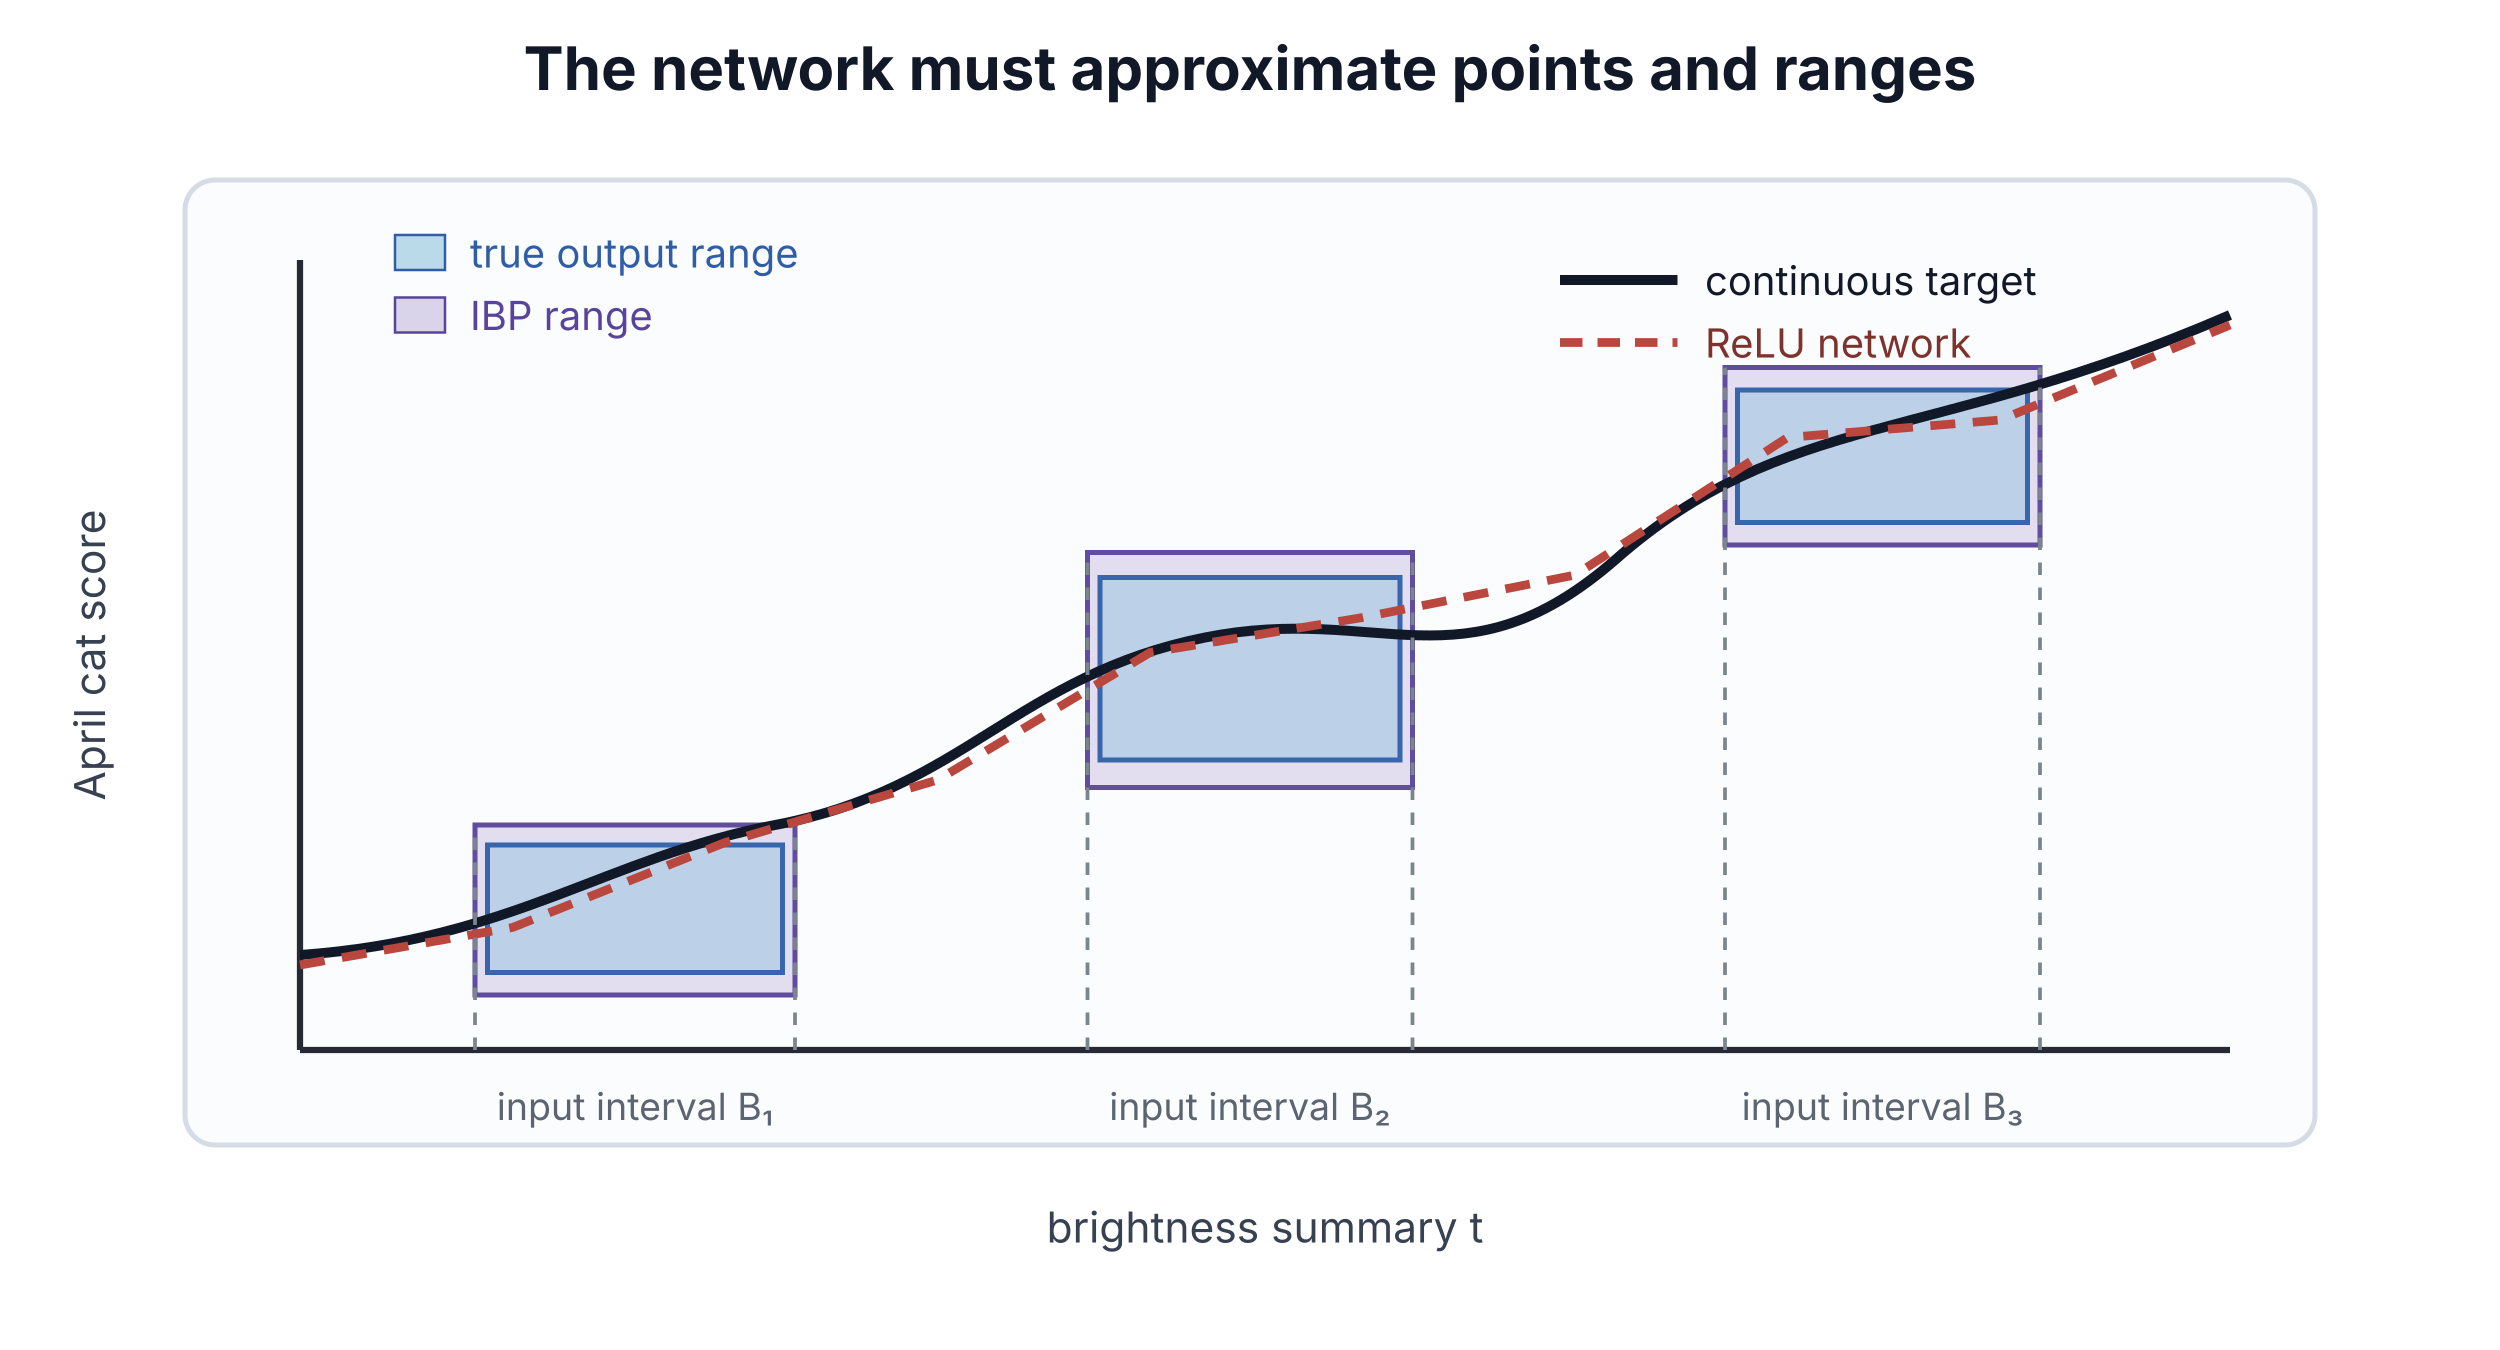
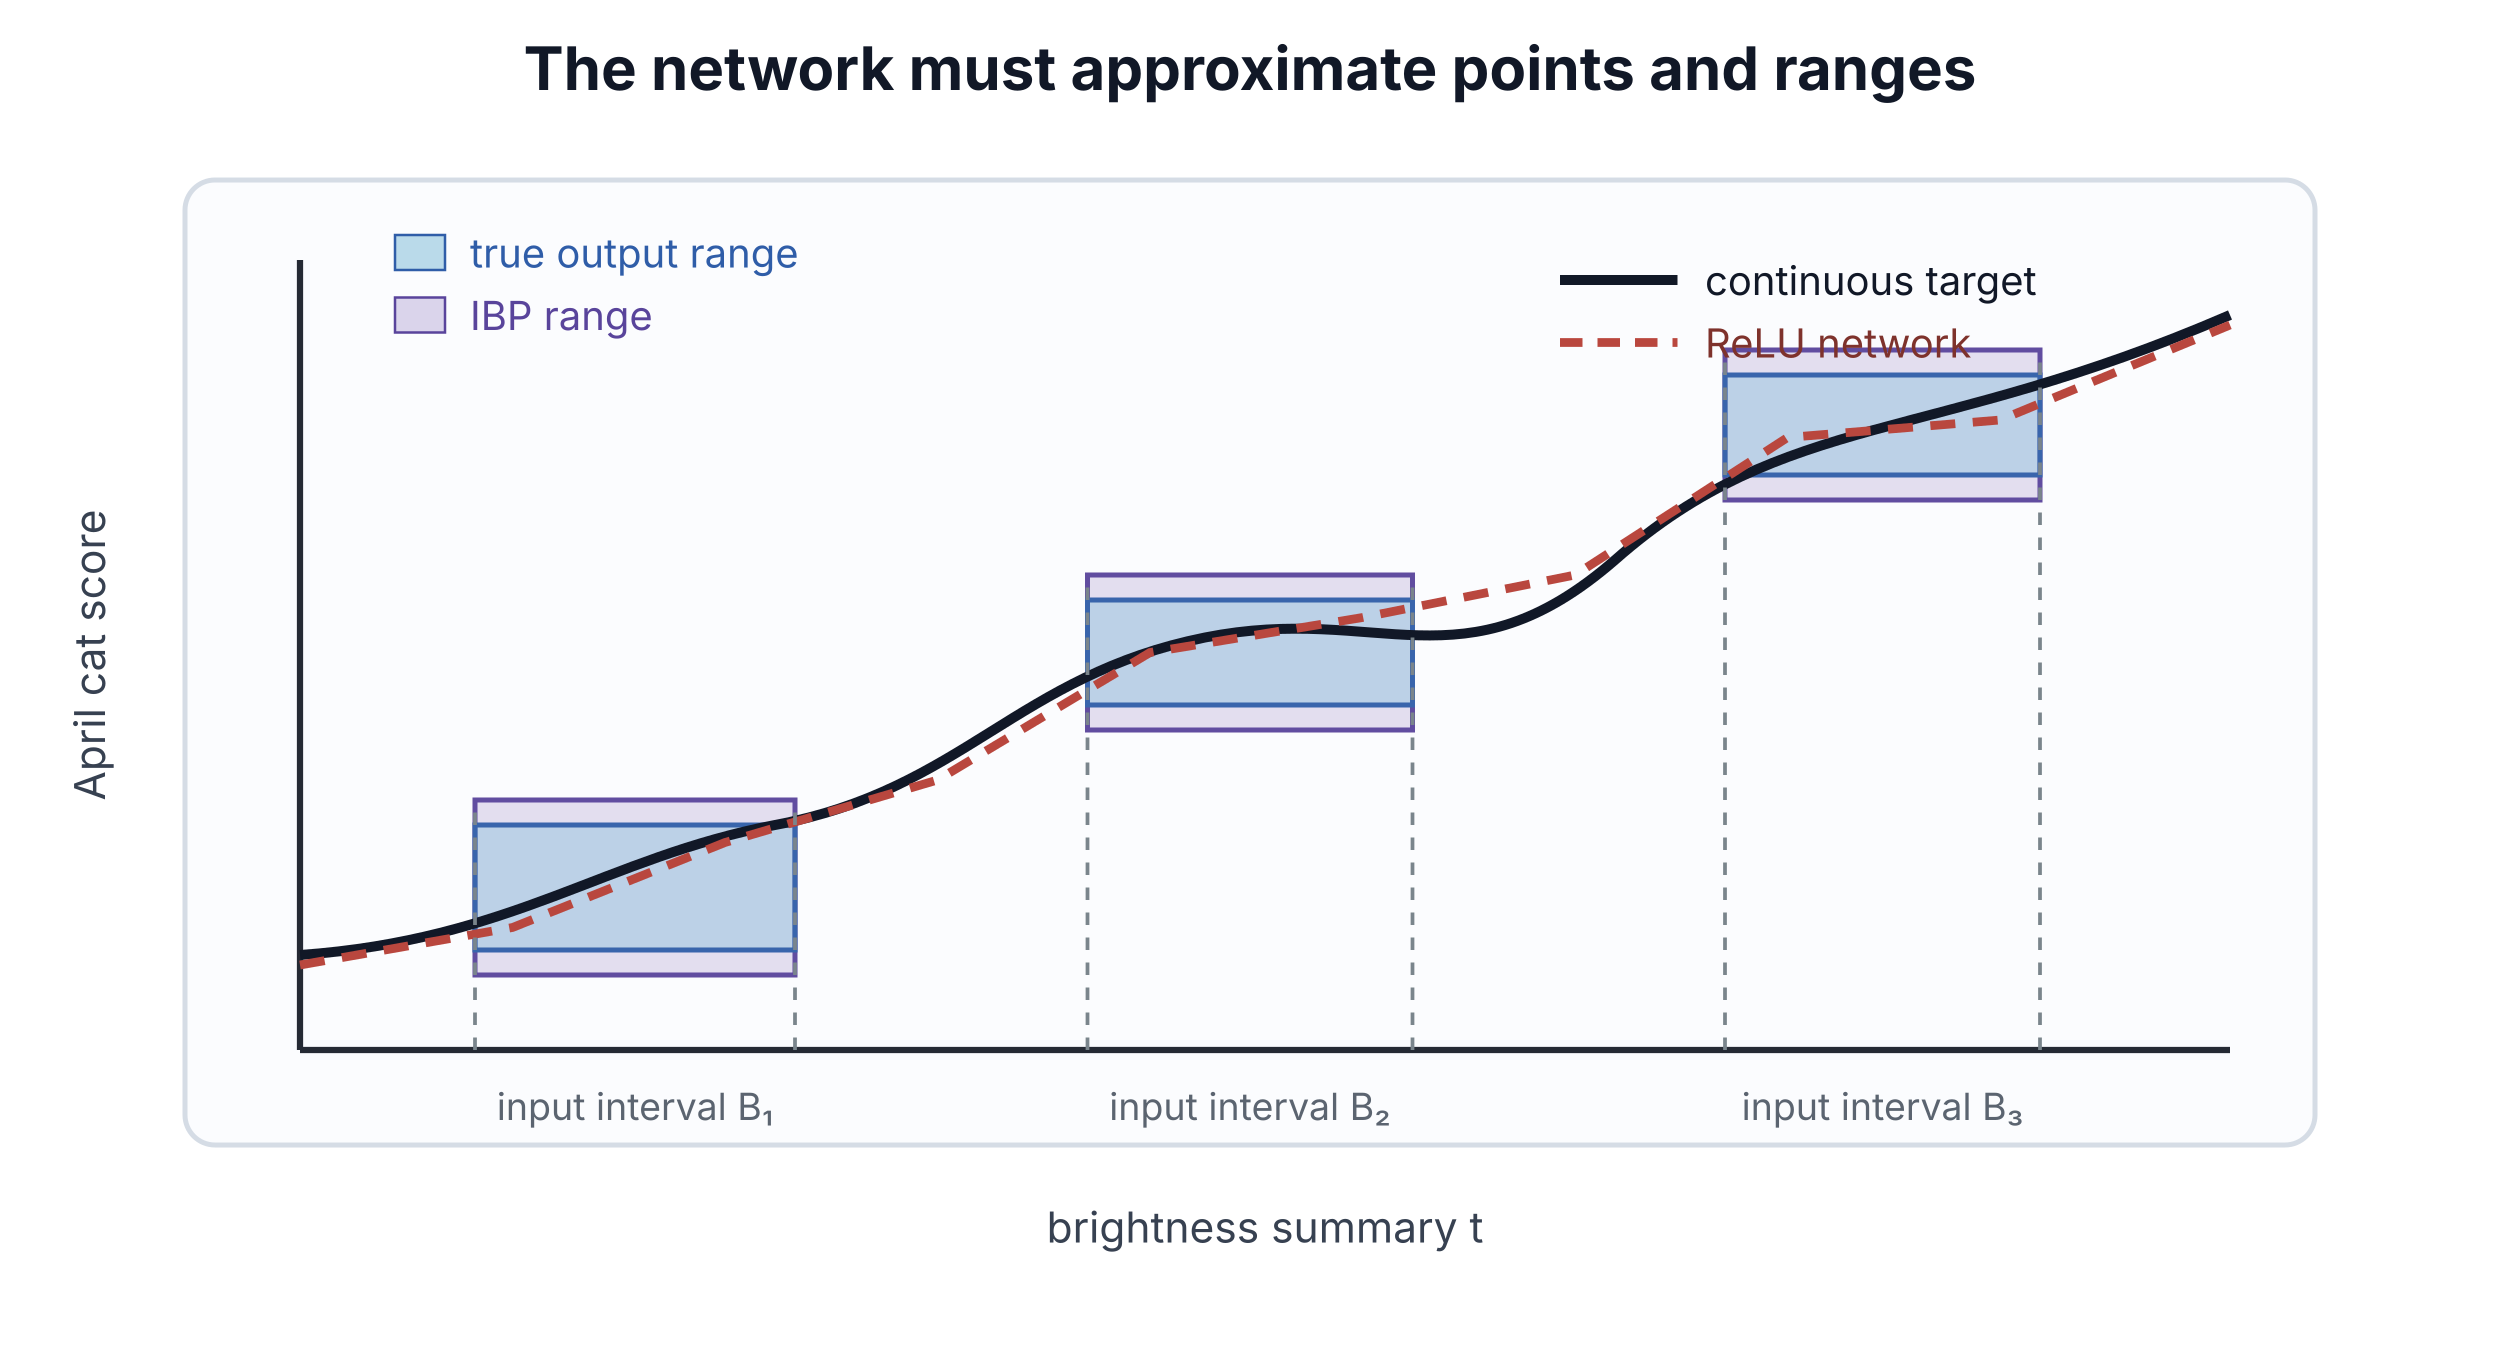
<svg xmlns="http://www.w3.org/2000/svg" viewBox="0 0 1000 540" role="img" aria-labelledby="title desc">
  <rect width="1000" height="540" fill="#fff" />
  <text x="500" y="36" text-anchor="middle" font-family="-apple-system,BlinkMacSystemFont,'Segoe UI',sans-serif" font-size="24" font-weight="650" fill="#111827">The network must approximate points and ranges</text>
  <g font-family="-apple-system,BlinkMacSystemFont,'Segoe UI',sans-serif">
    <rect x="74" y="72" width="852" height="386" rx="12" fill="#fbfcfe" stroke="#d5dce5" stroke-width="2" />
    <line x1="120" y1="420" x2="892" y2="420" stroke="#252a34" stroke-width="2.5" />
    <line x1="120" y1="420" x2="120" y2="104" stroke="#252a34" stroke-width="2.5" />
    <text x="506" y="497" text-anchor="middle" font-size="17" fill="#374151">brightness summary t</text>
    <text x="42" y="262" text-anchor="middle" transform="rotate(-90 42 262)" font-size="17" fill="#374151">April cat score</text>
    <g opacity="0.95">
-       <rect x="190" y="330" width="128" height="68" fill="#c5b9dd" fill-opacity="0.48" stroke="#59449b" stroke-width="2" />
-       <rect x="195" y="338" width="118" height="51" fill="#8fc3dc" fill-opacity="0.48" stroke="#2f5da8" stroke-width="2" />
-       <rect x="435" y="221" width="130" height="94" fill="#c5b9dd" fill-opacity="0.48" stroke="#59449b" stroke-width="2" />
-       <rect x="440" y="231" width="120" height="73" fill="#8fc3dc" fill-opacity="0.48" stroke="#2f5da8" stroke-width="2" />
-       <rect x="690" y="147" width="126" height="71" fill="#c5b9dd" fill-opacity="0.48" stroke="#59449b" stroke-width="2" />
-       <rect x="695" y="156" width="116" height="53" fill="#8fc3dc" fill-opacity="0.48" stroke="#2f5da8" stroke-width="2" />
+       <rect x="190" y="320" width="128" height="70" fill="#c5b9dd" fill-opacity="0.48" stroke="#59449b" stroke-width="2" />
+       <rect x="190" y="330" width="128" height="50" fill="#8fc3dc" fill-opacity="0.48" stroke="#2f5da8" stroke-width="2" />
+       <rect x="435" y="230" width="130" height="62" fill="#c5b9dd" fill-opacity="0.48" stroke="#59449b" stroke-width="2" />
+       <rect x="435" y="240" width="130" height="42" fill="#8fc3dc" fill-opacity="0.48" stroke="#2f5da8" stroke-width="2" />
+       <rect x="690" y="140" width="126" height="60" fill="#c5b9dd" fill-opacity="0.48" stroke="#59449b" stroke-width="2" />
+       <rect x="690" y="150" width="126" height="40" fill="#8fc3dc" fill-opacity="0.48" stroke="#2f5da8" stroke-width="2" />
    </g>
    <path d="M120 382 C205 376 242 343 310 330 C385 316 407 270 482 255 C552 241 585 277 646 224 C714 164 772 178 892 126" fill="none" stroke="#111827" stroke-width="4" />
    <polyline points="120,386 205,371 290,337 375,312 460,261 545,247 630,230 715,175 800,168 892,130" fill="none" stroke="#b9473e" stroke-width="3.5" stroke-dasharray="10 7" />
    <g font-size="16">
      <line x1="624" y1="112" x2="671" y2="112" stroke="#111827" stroke-width="4" />
      <text x="682" y="118" fill="#111827">continuous target</text>
      <line x1="624" y1="137" x2="671" y2="137" stroke="#b9473e" stroke-width="3.5" stroke-dasharray="9 6" />
      <text x="682" y="143" fill="#7e322c">ReLU network</text>
      <rect x="158" y="94" width="20" height="14" fill="#8fc3dc" fill-opacity="0.6" stroke="#2f5da8" />
      <text x="188" y="107" fill="#2f5da8">true output range</text>
      <rect x="158" y="119" width="20" height="14" fill="#c5b9dd" fill-opacity="0.6" stroke="#59449b" />
      <text x="188" y="132" fill="#59449b">IBP range</text>
    </g>
    <g stroke="#7a858c" stroke-width="1.5" stroke-dasharray="5 5">
-       <line x1="190" y1="420" x2="190" y2="330" />
-       <line x1="318" y1="420" x2="318" y2="330" />
-       <line x1="435" y1="420" x2="435" y2="221" />
-       <line x1="565" y1="420" x2="565" y2="221" />
-       <line x1="690" y1="420" x2="690" y2="147" />
-       <line x1="816" y1="420" x2="816" y2="147" />
+       <line x1="190" y1="420" x2="190" y2="320" />
+       <line x1="318" y1="420" x2="318" y2="320" />
+       <line x1="435" y1="420" x2="435" y2="230" />
+       <line x1="565" y1="420" x2="565" y2="230" />
+       <line x1="690" y1="420" x2="690" y2="140" />
+       <line x1="816" y1="420" x2="816" y2="140" />
    </g>
    <text x="254" y="448" text-anchor="middle" font-size="15" fill="#5b6470">input interval B₁</text>
    <text x="500" y="448" text-anchor="middle" font-size="15" fill="#5b6470">input interval B₂</text>
    <text x="753" y="448" text-anchor="middle" font-size="15" fill="#5b6470">input interval B₃</text>
  </g>
</svg>
